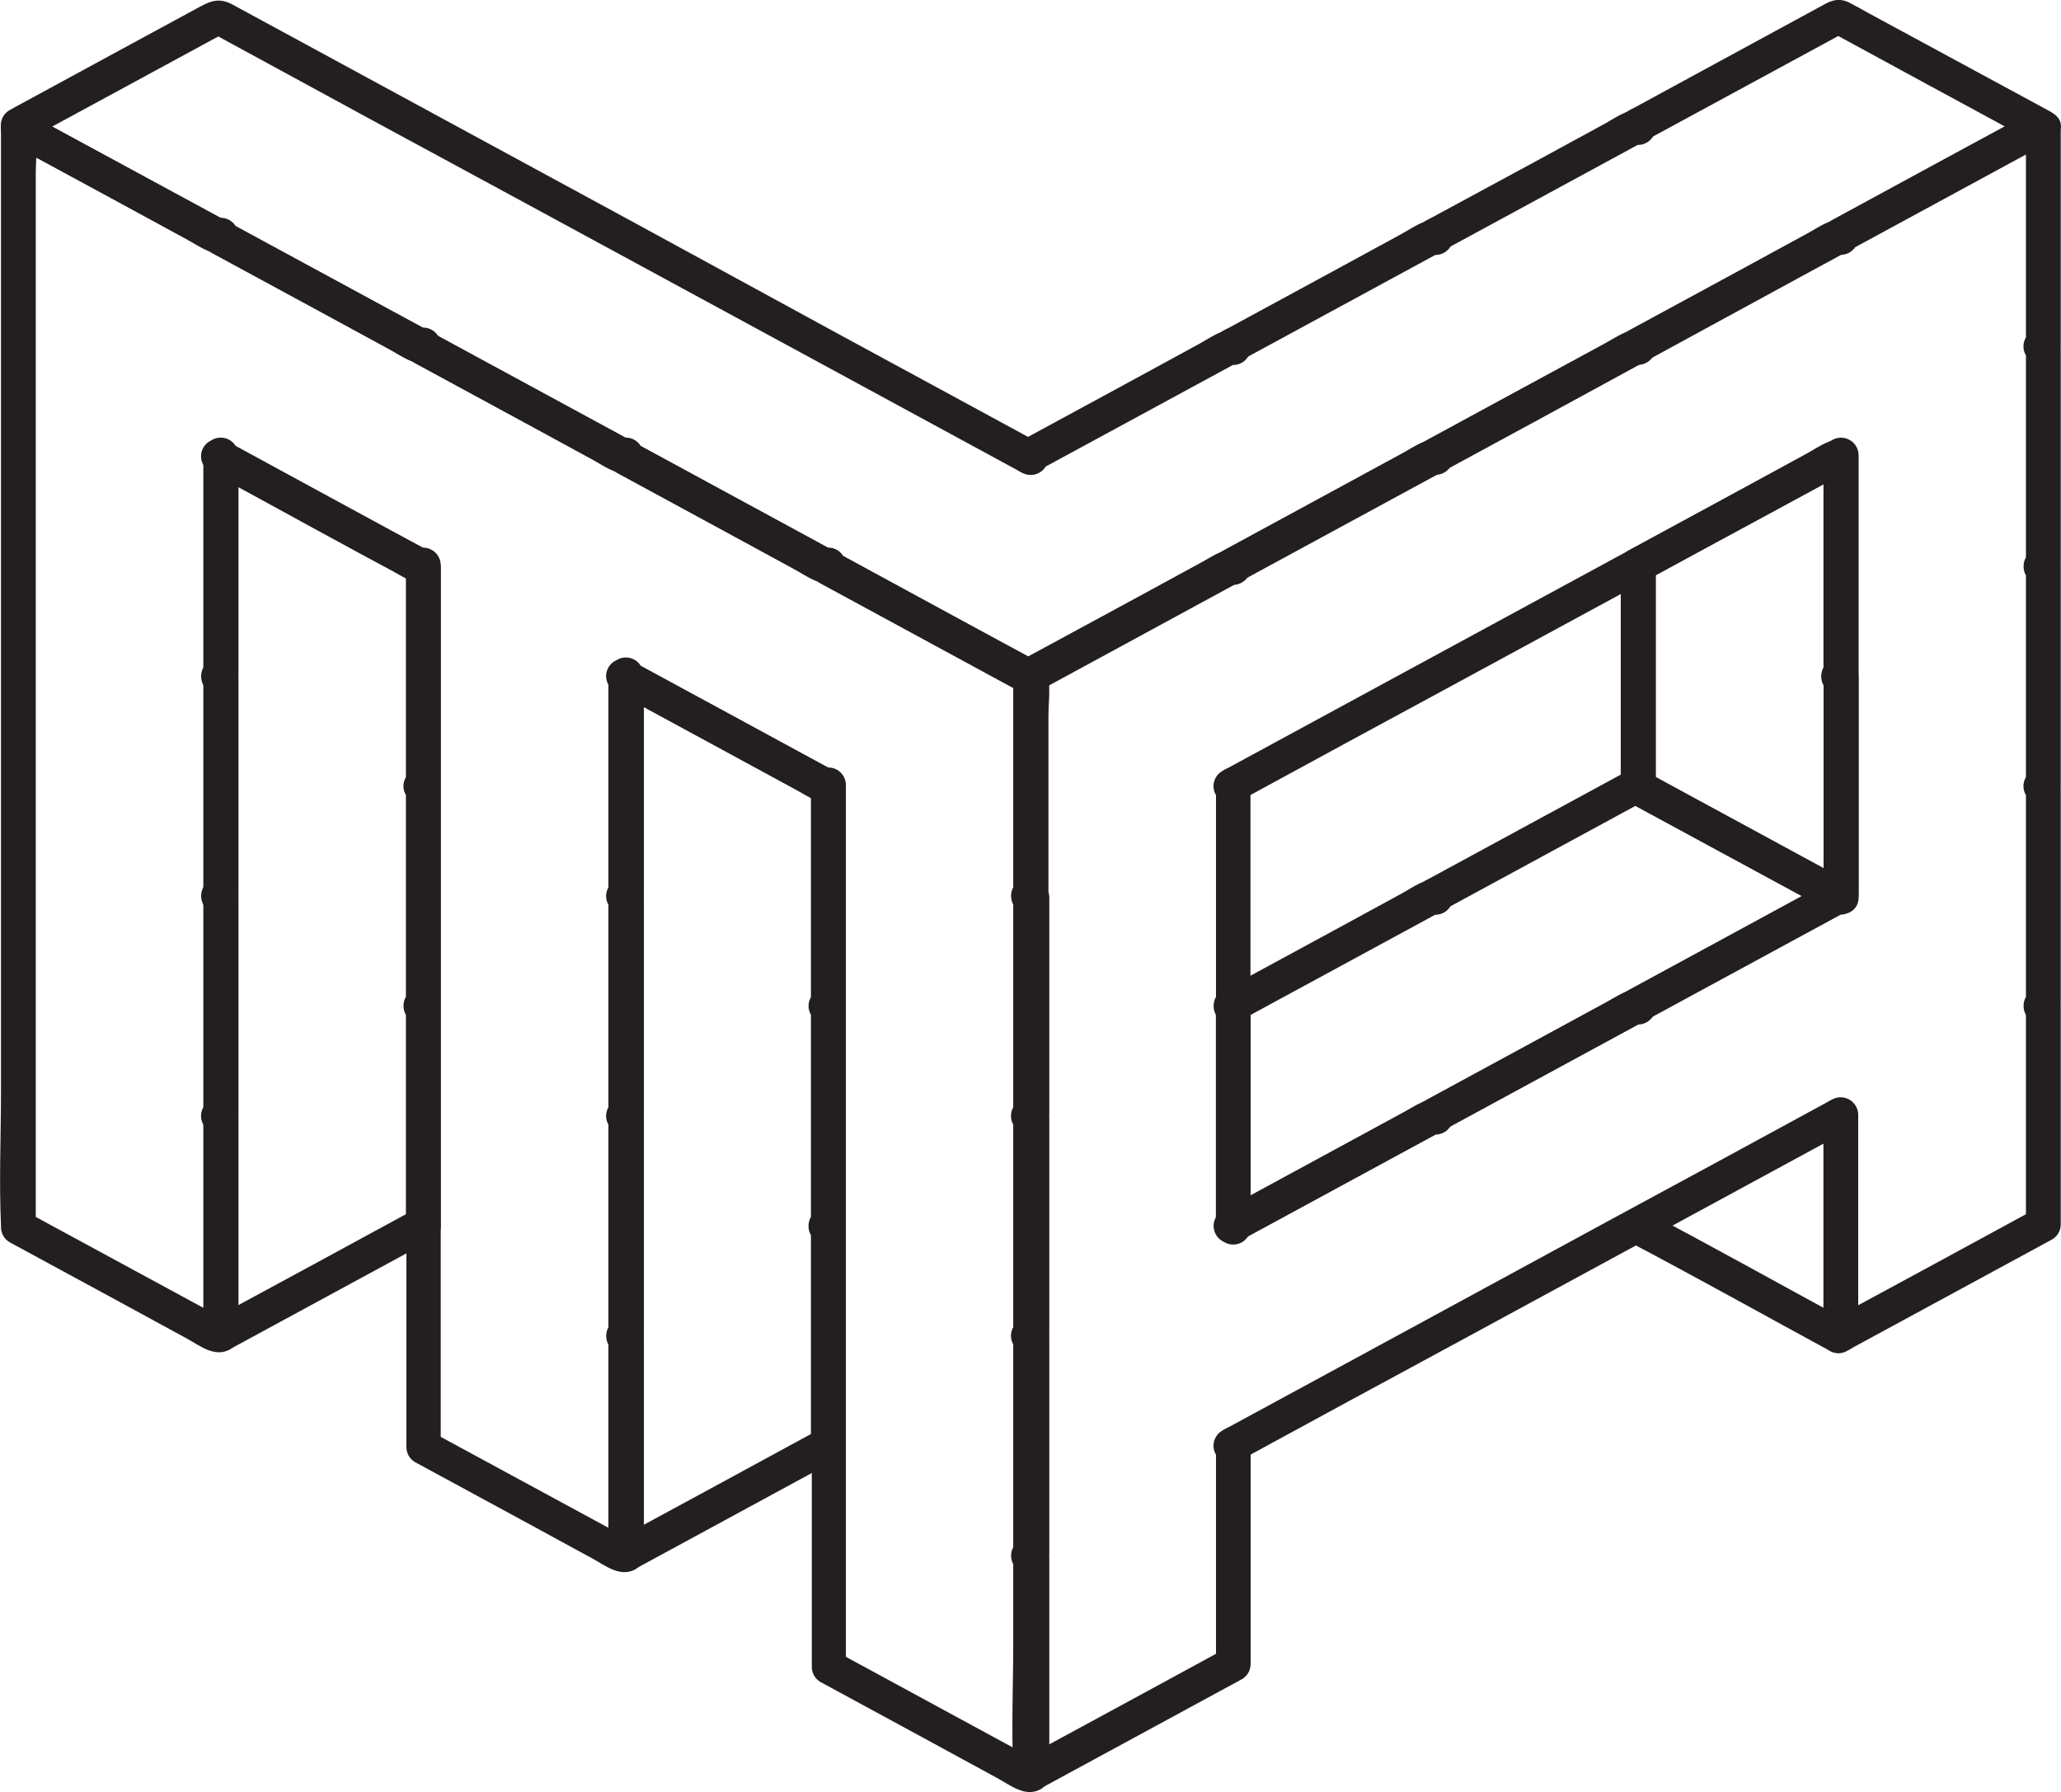
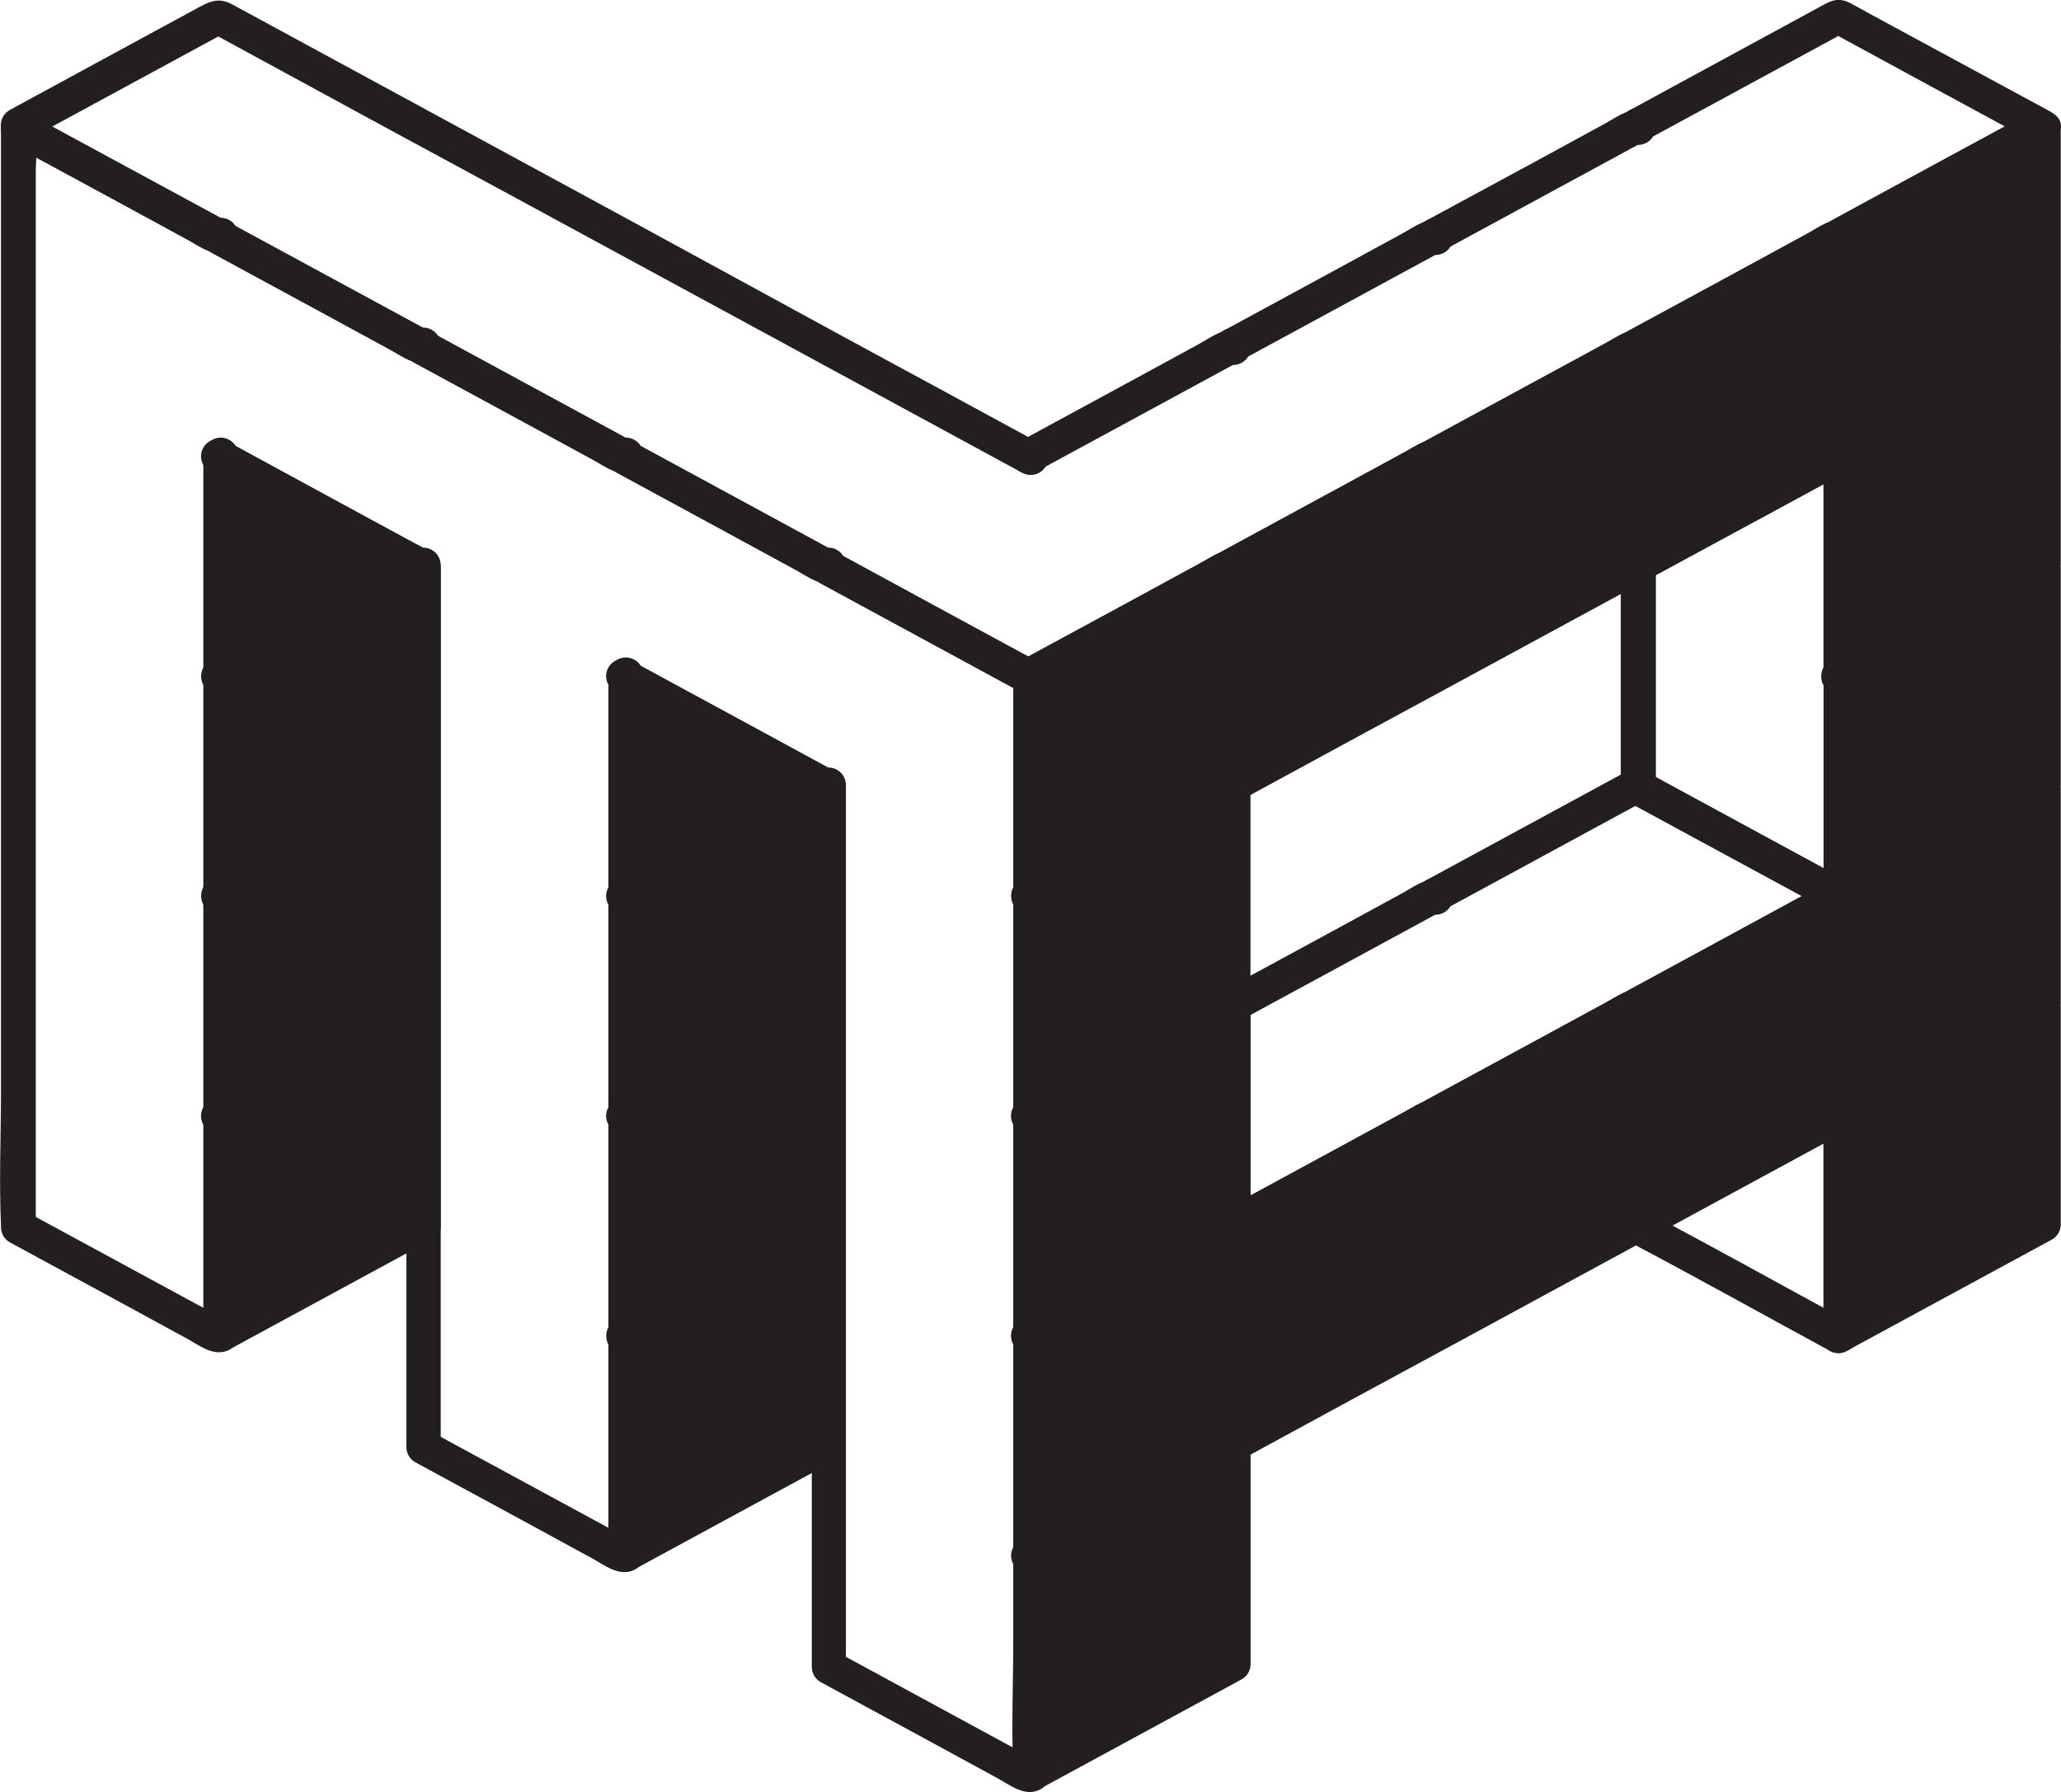
<svg xmlns="http://www.w3.org/2000/svg" viewBox="0 0 710.81 618.1">
  <defs>
    <style>.cls-1{fill:#231f20;}.cls-2{fill:none;stroke:#231f20;stroke-miterlimit:10;}</style>
  </defs>
  <g id="Layer_2" data-name="Layer 2">
    <g id="Layer_2-2" data-name="Layer 2">
      <path class="cls-1" d="M562.08,38l-.89.49A4.67,4.67,0,0,0,559.5,40a5.42,5.42,0,0,0-1.18,4.43,4.58,4.58,0,0,0,.71,2.23l.94,1.22a6.07,6.07,0,0,0,2.65,1.54l1.6.21a5.83,5.83,0,0,0,3-.82l.9-.48a4.56,4.56,0,0,0,1.68-1.55,4.58,4.58,0,0,0,1.08-2,4.52,4.52,0,0,0,.1-2.39,4.38,4.38,0,0,0-.71-2.23l-.94-1.22a5.94,5.94,0,0,0-2.64-1.54l-1.6-.21a6,6,0,0,0-3,.81Z" />
      <path class="cls-1" d="M492.23,75.9l-.89.47A6.69,6.69,0,0,0,488.58,80a4.52,4.52,0,0,0-.11,2.39,4.58,4.58,0,0,0,.71,2.23l.94,1.21a6,6,0,0,0,2.65,1.55l1.6.21a5.83,5.83,0,0,0,3-.82l.9-.47A4.53,4.53,0,0,0,500,84.72a5.33,5.33,0,0,0,1.18-4.44,4.38,4.38,0,0,0-.71-2.23l-.94-1.21a6,6,0,0,0-2.64-1.55l-1.6-.21a6,6,0,0,0-3,.82Z" />
      <path class="cls-1" d="M422.38,113.81l-.89.49a5.78,5.78,0,0,0-2.87,6,4.62,4.62,0,0,0,.71,2.24l.94,1.21a6,6,0,0,0,2.65,1.54l1.6.22a6,6,0,0,0,3-.82l.9-.49a4.48,4.48,0,0,0,1.68-1.55,5.32,5.32,0,0,0,1.18-4.43,4.38,4.38,0,0,0-.71-2.23l-.94-1.21A6,6,0,0,0,427,113.2l-1.6-.21a6,6,0,0,0-3,.82Z" />
      <path class="cls-1" d="M352.53,151.73l-.89.49a6.69,6.69,0,0,0-2.76,3.59,4.52,4.52,0,0,0-.11,2.39,4.58,4.58,0,0,0,.71,2.23l.94,1.22a6.07,6.07,0,0,0,2.65,1.54l1.6.21a5.83,5.83,0,0,0,3-.82l.9-.48a5.76,5.76,0,0,0,2.86-6,4.35,4.35,0,0,0-.71-2.23l-.94-1.22a5.94,5.94,0,0,0-2.64-1.54l-1.6-.22a6.09,6.09,0,0,0-3,.82Z" />
      <path class="cls-1" d="M562.08,265.49l-.89.49a6.69,6.69,0,0,0-2.76,3.59,4.52,4.52,0,0,0-.11,2.39,4.58,4.58,0,0,0,.71,2.23l.94,1.21a6,6,0,0,0,2.65,1.55l1.6.21a5.83,5.83,0,0,0,3-.82l.9-.49a4.45,4.45,0,0,0,1.68-1.54,4.58,4.58,0,0,0,1.08-2,4.52,4.52,0,0,0,.1-2.39,4.42,4.42,0,0,0-.71-2.24l-.94-1.21a5.94,5.94,0,0,0-2.64-1.54l-1.6-.22a6.09,6.09,0,0,0-3,.82Z" />
      <path class="cls-1" d="M492.23,303.42l-.89.49a5.78,5.78,0,0,0-2.87,6,4.62,4.62,0,0,0,.71,2.24l.94,1.21a6,6,0,0,0,2.65,1.54l1.6.22a6,6,0,0,0,3-.82l.9-.49a4.48,4.48,0,0,0,1.68-1.55,4.58,4.58,0,0,0,1.08-2,4.52,4.52,0,0,0,.1-2.39,4.38,4.38,0,0,0-.71-2.23l-.94-1.21a6,6,0,0,0-2.64-1.55l-1.6-.21a5.89,5.89,0,0,0-3,.82Z" />
      <path class="cls-1" d="M631.93,455.08l-.89.49a4.67,4.67,0,0,0-1.69,1.55,6.2,6.2,0,0,0-.47,6.66l.94,1.22a6.07,6.07,0,0,0,2.65,1.54l1.6.21a5.92,5.92,0,0,0,3-.81l.9-.49a5.76,5.76,0,0,0,2.86-6,4.38,4.38,0,0,0-.71-2.23L639.2,456a6,6,0,0,0-2.64-1.54l-1.6-.21a6,6,0,0,0-3,.81Z" />
      <path class="cls-1" d="M568.14,190.64l-.9-.49a4.35,4.35,0,0,0-2.23-.71,4.52,4.52,0,0,0-2.39.1A6.81,6.81,0,0,0,559,192.3l-.6,1.43a6,6,0,0,0,0,3.19l.6,1.44a6.09,6.09,0,0,0,2.16,2.15l.89.49a4.51,4.51,0,0,0,2.23.71,4.56,4.56,0,0,0,2.4-.11,4.47,4.47,0,0,0,2-1.07,4.64,4.64,0,0,0,1.54-1.69l.61-1.43a6.16,6.16,0,0,0,0-3.19l-.61-1.43a6,6,0,0,0-2.15-2.15Z" />
      <path class="cls-1" d="M700.89,38.46Q666.42,57.18,632,75.89c-23.21,12.61-46.39,25.28-69.63,37.81S516,138.82,492.84,151.4s-46.13,25-69.19,37.57-46,25-69,37.44l-3.05,1.66h6.05l-68.95-37.43,3,5.18v-1a6.06,6.06,0,0,0-9-5.18l-.89.49h6l-68.95-37.44,3,5.18v-1a6.06,6.06,0,0,0-9-5.18l-.89.49H218l-69-37.44,3,5.19v-1a6.06,6.06,0,0,0-9-5.18l-.89.49h6L79.19,76.88l3,5.18v-1a6.06,6.06,0,0,0-9-5.18l-.89.49h6.05L9.34,39l3,5.18v-1l-3,5.18,69-37.44H72.24q55.61,30.33,111.33,60.44Q234.47,99,285.36,126.6q33.58,18.24,67.17,36.47a6.06,6.06,0,0,0,9-5.18v-1l-3,5.19,69-37.44h-6.05l.89.49a6.06,6.06,0,0,0,9-5.18v-1l-3,5.18,68.95-37.44h-6.05l.89.49a6.06,6.06,0,0,0,9-5.18v-1l-3,5.18,68.95-37.44h-6l.89.49a6.06,6.06,0,0,0,9-5.18v-1l-3,5.18,69-37.44H631q34.89,19,69.85,37.92c6.79,3.69,12.85-6.67,6.05-10.36L644.83,4.74C642.55,3.5,640.3,2.2,638,1c-4.58-2.33-7.38-.26-11.28,1.86L591.32,22.1,562.08,38a6,6,0,0,0-3,5.19v1l9-5.18c-5.28-2.88-10.29,1.32-14.93,3.84l-23.87,13L492.23,75.9a6,6,0,0,0-3,5.18v1l9-5.18C493,74,488,78.18,483.36,80.7l-23.87,13-37.11,20.15a6,6,0,0,0-3,5.18v1l9-5.19c-5.28-2.87-10.29,1.33-14.93,3.85l-23.87,13-37.11,20.14a6,6,0,0,0-3,5.18v1l9-5.18c-23.24-12.68-46.53-25.25-69.79-37.89S242.34,89.61,219.12,77,172.8,51.86,149.65,39.28s-46.3-25.12-69.44-37.7C76-.71,73.06.09,69.18,2.2l-19,10.3L6.15,36.42,3.28,38a6,6,0,0,0-3,5.19v1a6,6,0,0,0,3,5.18L40.39,69.46l23.87,13c4.64,2.52,9.65,6.72,14.93,3.84l-9-5.18v1a6,6,0,0,0,3,5.18l37.11,20.13,23.87,13c4.65,2.52,9.65,6.72,14.93,3.84L140,119v1a6,6,0,0,0,3,5.18l37.11,20.14,23.87,13c4.64,2.52,9.65,6.72,14.93,3.85l-9-5.19v1a6,6,0,0,0,3,5.18l37.11,20.15,23.87,13c4.64,2.52,9.65,6.72,14.93,3.84l-9-5.18v1a6,6,0,0,0,3,5.18l44.43,24.12,22.53,12.23c2.94,1.6,5.35,2.41,8.73.72,1.38-.7,2.73-1.49,4.1-2.23l82.82-45,87.48-47.49L620.25,95.9l82.59-44.85,4.1-2.23C713.73,45.14,707.68,34.77,700.89,38.46Z" />
      <path class="cls-1" d="M638,380.23l-.9-.49a4.35,4.35,0,0,0-2.23-.71,4.52,4.52,0,0,0-2.39.1,6.81,6.81,0,0,0-3.59,2.76l-.6,1.44a6,6,0,0,0,0,3.19l.6,1.43A6.09,6.09,0,0,0,631,390.1l.89.49a4.41,4.41,0,0,0,2.23.71,4.56,4.56,0,0,0,2.4-.11,4.47,4.47,0,0,0,2-1.07,4.53,4.53,0,0,0,1.54-1.68l.61-1.44a6.16,6.16,0,0,0,0-3.19l-.61-1.43a6,6,0,0,0-2.15-2.15Z" />
      <path class="cls-1" d="M637.09,455.57c-23.27-12.63-46.41-25.57-69.85-37.91-6.82-3.59-12.9,6.76-6,10.37,23.43,12.34,46.57,25.27,69.85,37.91,6.79,3.68,12.85-6.68,6.05-10.37Z" />
      <path class="cls-1" d="M288.74,494l-.9-.49a4.35,4.35,0,0,0-2.23-.71,4.52,4.52,0,0,0-2.39.1,6.81,6.81,0,0,0-3.59,2.76l-.6,1.43a6,6,0,0,0,0,3.19l.6,1.44a6.09,6.09,0,0,0,2.16,2.15l.89.49a4.51,4.51,0,0,0,2.23.71,4.56,4.56,0,0,0,2.4-.11,4.47,4.47,0,0,0,2-1.07,4.53,4.53,0,0,0,1.54-1.68l.61-1.44a6.16,6.16,0,0,0,0-3.19l-.61-1.43a6,6,0,0,0-2.15-2.15Z" />
      <path class="cls-1" d="M149,418.15l-.9-.49a5.81,5.81,0,0,0-6.66.47,4.67,4.67,0,0,0-1.55,1.69l-.6,1.43a6,6,0,0,0,0,3.19l.6,1.43a6.12,6.12,0,0,0,2.16,2.16l.89.48a5.8,5.8,0,0,0,6.67-.46,4.64,4.64,0,0,0,1.54-1.69l.61-1.43a6.16,6.16,0,0,0,0-3.19l-.61-1.43a6,6,0,0,0-2.15-2.16Z" />
      <line class="cls-2" x1="704.81" y1="423.33" x2="704.81" y2="422.36" />
      <line class="cls-2" x1="704.81" y1="347.48" x2="704.81" y2="346.52" />
      <line class="cls-2" x1="704.81" y1="271.65" x2="704.81" y2="270.67" />
      <line class="cls-2" x1="704.81" y1="195.8" x2="704.81" y2="194.84" />
      <line class="cls-2" x1="704.81" y1="119.97" x2="704.81" y2="118.99" />
      <path class="cls-1" d="M431.41,499.17v-1a6.7,6.7,0,0,0-1.76-4.24,4.38,4.38,0,0,0-1.93-1.24,4.46,4.46,0,0,0-2.31-.52l-1.59.22a5.88,5.88,0,0,0-2.65,1.54l-.94,1.21a6,6,0,0,0-.82,3v1a4.51,4.51,0,0,0,.52,2.31,5.39,5.39,0,0,0,3.17,3.17,4.49,4.49,0,0,0,2.31.52L427,505a5.94,5.94,0,0,0,2.64-1.54l.94-1.21a6,6,0,0,0,.82-3Z" />
      <path class="cls-1" d="M431.41,271.65v-1a4.51,4.51,0,0,0-.52-2.31,6.18,6.18,0,0,0-5.48-3.69l-1.59.22a6,6,0,0,0-2.65,1.54l-.94,1.21a6,6,0,0,0-.82,3v1a4.46,4.46,0,0,0,.52,2.31,4.38,4.38,0,0,0,1.24,1.93,4.43,4.43,0,0,0,1.93,1.24,4.49,4.49,0,0,0,2.31.52l1.6-.21a6,6,0,0,0,2.64-1.55l.94-1.21a6,6,0,0,0,.82-3Z" />
      <path class="cls-1" d="M352.53,303.42l-.89.47c-3.95,2.08-3.86,8.26,0,10.36l.89.49-3-5.18v74.87l3-5.18-.89.49a6,6,0,0,0,0,10.36l.89.49-3-5.18v74.86l3-5.19-.89.49a6,6,0,0,0,0,10.36l.89.49-3-5.18v74.88l3-5.18-.89.48a6.05,6.05,0,0,0,0,10.37l.89.48-3-5.18V612l3-5.18-.89.49h6.05l-68.95-37.44,3,5.18V270.67a6.06,6.06,0,0,0-9-5.18l-.89.49h6l-68.95-37.44,3,5.18v-1a6.06,6.06,0,0,0-9-5.18l-.89.49a6,6,0,0,0,0,10.36l.89.49-3-5.19V308.6l3-5.18-.89.49a6,6,0,0,0,0,10.36l.89.49-3-5.18v74.85l3-5.18-.89.49a6,6,0,0,0,0,10.36l.89.49-3-5.18v74.87l3-5.18-.89.49c-3.86,2.11-3.95,8.28,0,10.36l.89.47-3-5.18v74.88l3-5.18-.89.47H218L149,494l3,5.18V194.84a6.06,6.06,0,0,0-9-5.18l-.89.49h6L79.19,152.71l3,5.18v-1a6.06,6.06,0,0,0-9-5.18l-.89.49a6,6,0,0,0,0,10.36l.89.49-3-5.18v74.87l3-5.18-.89.49c-3.86,2.11-3.95,8.28,0,10.36l.89.48-3-5.19V308.6l3-5.18-.89.47c-3.95,2.08-3.86,8.26,0,10.36l.89.49-3-5.18v74.87l3-5.18-.89.49a6,6,0,0,0,0,10.36l.89.49-3-5.18v74.86l3-5.19-.89.49h6.05L9.34,418.14l3,5.18V59.72c0-4.76.73-10.18,0-14.91a5.14,5.14,0,0,1,0-.68l-9,5.18L72.22,86.74q34.82,18.92,69.64,37.79t69.47,37.72q34.59,18.81,69.19,37.57t69,37.44c1,.55,2,1.11,3,1.65l-3-5.19V308.6c0,7.72,12,7.73,12,0V233.72a6,6,0,0,0-3-5.18c-23.39-12.31-46.49-25.21-69.72-37.83S242.56,165.57,219.41,153s-46.24-25.09-69.35-37.65-46-25-69-37.46L12.21,40.51,9.34,39a6.07,6.07,0,0,0-9,5.18V376.46c0,15.33-.7,30.86,0,46.18,0,.22,0,.45,0,.68a6,6,0,0,0,3,5.18l37.11,20.14,23.87,13c4.64,2.52,9.65,6.72,14.93,3.84a6,6,0,0,0,3-5.18V385.41a6,6,0,0,0-3-5.18l-.9-.49V390.1l.9-.49a6,6,0,0,0,3-5.18V309.56a6,6,0,0,0-3-5.18l-.9-.49v10.36l.9-.47a6,6,0,0,0,3-5.18V233.72a6,6,0,0,0-3-5.18l-.9-.47v10.36l.9-.48a6,6,0,0,0,3-5.19V157.89a6,6,0,0,0-3-5.18l-.9-.49v10.36l.9-.48-9-5.19v1a6,6,0,0,0,3,5.18l37.11,20.15,23.87,13c4.64,2.52,9.65,6.72,14.93,3.84l-9-5.18V499.17a6,6,0,0,0,3,5.18l37.11,20.13,23.87,13c4.68,2.54,9.59,6.67,14.93,3.86a6,6,0,0,0,3-5.18V461.24a6,6,0,0,0-3-5.18l-.9-.47V466l.9-.49a6,6,0,0,0,3-5.18V385.41a6,6,0,0,0-3-5.18l-.9-.49V390.1l.9-.49a6,6,0,0,0,3-5.18V309.58a6,6,0,0,0-3-5.19l-.9-.48v10.36l.9-.49a6,6,0,0,0,3-5.18V233.72a6,6,0,0,0-3-5.18l-.9-.48v10.36l.9-.49-9-5.18v1a6,6,0,0,0,3,5.19l37.11,20.14,23.87,13c4.64,2.52,9.65,6.72,14.93,3.84l-9-5.18V575a6,6,0,0,0,3,5.18l37.11,20.15,23.87,13c4.64,2.52,9.65,6.72,14.93,3.84a6,6,0,0,0,3-5.18V537.09a6,6,0,0,0-3-5.18l-.9-.49v10.37l.9-.49a6,6,0,0,0,3-5.18V461.24a6,6,0,0,0-3-5.18l-.9-.49v10.36l.9-.48a6,6,0,0,0,3-5.18V385.41a6,6,0,0,0-3-5.18l-.9-.49V390.1l.9-.49a6,6,0,0,0,3-5.18V309.56a6,6,0,0,0-3-5.18l-.9-.49v10.36l.9-.47C365.43,310.18,359.37,299.82,352.53,303.42Z" />
+       <polygon class="cls-1" points="146.01 270.67 145.12 271.16 146.01 271.65 146.01 346.52 145.12 347 146.01 347.48 146.01 422.36 145.12 422.85 76.16 460.27 76.16 157.89 145.12 195.33 146.01 195.8 146.01 270.67" />
      <path class="cls-1" d="M143,265.49l-.89.49a6,6,0,0,0,0,10.36l.89.49-3-5.18v74.87l3-5.18-.89.47c-4,2.09-3.86,8.26,0,10.37l.89.48-3-5.18v74.88l3-5.18q-34.87,19-69.85,37.9l9,5.19V157.89l-9,5.18C96.41,175.71,119.55,188.64,143,201l-3-5.18v74.87c0,7.72,12,7.74,12,0V195.8a6,6,0,0,0-3-5.18c-23.44-12.34-46.57-25.27-69.85-37.91a6.06,6.06,0,0,0-9,5.18V460.27a6.07,6.07,0,0,0,9,5.18q34.92-19,69.85-37.91a6,6,0,0,0,3-5.18V347.48a6,6,0,0,0-3-5.18l-.9-.49v10.37l.9-.48a6,6,0,0,0,3-5.18V271.65a6,6,0,0,0-3-5.18l-.9-.49v10.36l.9-.49C155.82,272.16,149.77,261.79,143,265.49Z" />
+       <polygon class="cls-1" points="285.71 346.51 284.82 347 285.71 347.48 285.71 422.36 284.82 422.85 285.71 423.32 285.71 498.19 284.82 498.68 215.86 536.12 215.86 233.72 284.82 271.16 285.71 271.65 285.71 346.51" />
      <path class="cls-1" d="M282.68,341.33l-.89.48a6.05,6.05,0,0,0,0,10.37l.89.48-3-5.18v74.88l3-5.18-.89.48c-3.86,2.11-4,8.29,0,10.37l.89.47-3-5.18v74.87l3-5.18q-34.89,19-69.85,37.93l9,5.18V233.72l-9,5.19q34.93,19,69.85,37.92l-3-5.18v74.86c0,7.72,12,7.73,12,0V271.65a6,6,0,0,0-3-5.18q-34.89-19-69.85-37.93a6.07,6.07,0,0,0-9,5.18v302.4a6.07,6.07,0,0,0,9,5.18q34.92-19,69.85-37.93a6,6,0,0,0,3-5.18V423.32a6,6,0,0,0-3-5.18l-.9-.48V428l.9-.49a6,6,0,0,0,3-5.18V347.48a6,6,0,0,0-3-5.18l-.9-.49v10.37l.9-.49C295.52,348,289.47,337.62,282.68,341.33Z" />
+       <path class="cls-1" d="M704.81,44.13l-.89-.49L635,81.08v1l-.89-.49-69,37.44v1l-.89-.49-69,37.43v1l-.89-.49-69,37.44v1l-.89-.47-69,37.43V612l69-37.44.89-.49V499.17l-.89-.49.89-.49,69-37.42.89-.49,69-37.43.89-.49,69-37.44.89-.49v75.84l69-37.42.89-.49V347.48l-.89-.48.89-.48V271.65l-.89-.49.89-.49V195.8l-.89-.47.89-.49V120l-.89-.49.89-.49ZM635,309.56l-.89-.49-69,37.44v1l-.89-.48-69,37.43v1l-.89-.49-69,37.44v1l-.89-.48.89-.49V347.48l-.89-.48.89-.48V271.65l-.89-.49.89-.49,69-37.43.89-.49,69-37.42.89-.49,69-37.44.89-.49Z" />
      <path class="cls-1" d="M638,304.38c-5.28-2.88-10.29,1.32-14.93,3.84l-23.87,13-37.11,20.15a6,6,0,0,0-3,5.18v1l9-5.18c-5.28-2.87-10.29,1.32-14.93,3.84l-23.87,13-37.11,20.14a6,6,0,0,0-3,5.18v1l9-5.18c-5.28-2.88-10.29,1.32-14.93,3.84l-23.87,13-37.11,20.15a6,6,0,0,0-3,5.18v1l9-5.18-.9-.49V428l.9-.49a6,6,0,0,0,3-5.18V347.48a6,6,0,0,0-3-5.18l-.9-.49v10.37l.9-.48a6,6,0,0,0,3-5.18V271.65a6,6,0,0,0-3-5.18l-.9-.49v10.36q37.74-20.56,75.54-41l83.85-45.51Q612.46,176,638,162.1l-9-5.19V309.56c0,7.72,12,7.73,12,0V156.91a6.06,6.06,0,0,0-9-5.18q-37.73,20.58-75.53,41-41.92,22.74-83.86,45.51Q447,252.12,421.49,266a6,6,0,0,0,0,10.36l.89.49-3-5.18v74.87l3-5.18-.89.47c-3.95,2.09-3.86,8.26,0,10.37l.89.48-3-5.18v74.88l3-5.18-.89.48a6.05,6.05,0,0,0,0,10.37l.89.49a6.07,6.07,0,0,0,9-5.19v-1l-3,5.18,68.95-37.44h-6.05l.89.49a6.06,6.06,0,0,0,9-5.18v-1l-3,5.18,68.95-37.43h-6l.89.48a6.06,6.06,0,0,0,9-5.18v-1l-3,5.18,69-37.44H631l.89.49C638.72,318.44,644.78,308.08,638,304.38Z" />
      <path class="cls-1" d="M707.84,39c-5.28-2.88-10.29,1.32-14.93,3.84L669,55.75,631.93,75.9a6,6,0,0,0-3,5.18v1l9-5.18c-5.28-2.88-10.29,1.32-14.93,3.84l-23.87,13-37.11,20.15a6,6,0,0,0-3,5.18v1l9-5.19c-5.28-2.87-10.29,1.33-14.93,3.85l-23.87,13-37.11,20.14a6,6,0,0,0-3,5.18v1l9-5.18C493,149.83,488,154,483.36,156.55l-23.87,13-37.11,20.15a6,6,0,0,0-3,5.18v1l9-5.18c-5.34-2.81-10.25,1.32-14.93,3.86l-23.87,13-37.11,20.14a6,6,0,0,0-3,5.18V565.09c0,15.34-.7,30.86,0,46.18,0,.23,0,.45,0,.68a6.06,6.06,0,0,0,9,5.18q34.92-19,69.85-37.92a6,6,0,0,0,3-5.19V499.17a6,6,0,0,0-3-5.18l-.9-.49v10.36q37.72-20.58,75.54-41l83.85-45.53q25.53-13.86,51.06-27.72l-9-5.18v75.84a6.07,6.07,0,0,0,9,5.18q34.92-19,69.85-37.91a6,6,0,0,0,3-5.18V347.48a6,6,0,0,0-3-5.18l-.9-.49v10.37l.9-.48a6,6,0,0,0,3-5.18V271.65a6,6,0,0,0-3-5.18l-.9-.49v10.36l.9-.49a6,6,0,0,0,3-5.18V195.8a6,6,0,0,0-3-5.18l-.9-.47v10.36l.9-.49a6,6,0,0,0,3-5.18V120a6,6,0,0,0-3-5.19l-.9-.48v10.36l.9-.49a6,6,0,0,0,3-5.18V44.13c0-7.72-12-7.73-12,0V119l3-5.18-.89.49a6,6,0,0,0,0,10.36l.89.49-3-5.18v74.87l3-5.18-.89.49c-3.86,2.1-3.95,8.28,0,10.36l.89.47-3-5.18v74.87l3-5.18-.89.49a6,6,0,0,0,0,10.36l.89.49-3-5.18v74.87l3-5.18-.89.47c-3.95,2.09-3.86,8.26,0,10.37l.89.48-3-5.18v74.88l3-5.18q-34.87,19-69.85,37.9l9,5.19V384.43a6.06,6.06,0,0,0-9-5.18q-37.73,20.58-75.53,41Q514.48,443,472.54,465.79,447,479.64,421.49,493.5a6,6,0,0,0,0,10.36l.89.49-3-5.18V574l3-5.18q-34.89,19-69.85,37.93l9,5.18V248.35c0-4.73.78-10.22,0-14.91a5.14,5.14,0,0,1,0-.68l-3,5.19,69-37.44h-6.05l.89.47a6.07,6.07,0,0,0,9-5.18v-1l-3,5.18,68.95-37.44h-6.05l.89.49a6.06,6.06,0,0,0,9-5.18v-1l-3,5.19,68.95-37.44h-6l.89.49a6.06,6.06,0,0,0,9-5.18v-1l-3,5.18,69-37.44H631l.89.49a6.06,6.06,0,0,0,9-5.18v-1l-3,5.18,69-37.44h-6.05l.89.49C708.57,53,714.63,42.65,707.84,39Z" />
      <path class="cls-1" d="M631,303.89l-75.12,40.79-82.2,44.62-51.34,27.88,9,5.18V346.52l-3,5.18,68.95-37.43h-6.05l.89.49a6.06,6.06,0,0,0,9-5.18v-1l-3,5.18,68.95-37.44h-6q34.88,19,69.85,37.91c6.79,3.69,12.85-6.67,6.05-10.36L575,270.18c-2.28-1.24-4.53-2.54-6.84-3.71-4.58-2.33-7.38-.26-11.28,1.86l-35.39,19.21-29.24,15.88a6,6,0,0,0-3,5.18v1l9-5.19c-5.28-2.87-10.29,1.33-14.93,3.85l-23.87,13-37.11,20.14a6,6,0,0,0-3,5.18v75.84a6.07,6.07,0,0,0,9,5.18l75.12-40.79,82.2-44.63,51.33-27.87C643.88,310.56,637.83,300.2,631,303.89Z" />
      <path class="cls-1" d="M631.93,227.58l-.89.49c-3.86,2.11-3.95,8.28,0,10.36l.89.48-3-5.19V308.6l3-5.18-.89.47h6.05l-69-37.42,3,5.18V194.84l-3,5.18,69-37.44H631l.89.49-3-5.18v74.87c0,7.73,12,7.74,12,0V157.89a6,6,0,0,0-3-5.18c-5.28-2.88-10.29,1.32-14.93,3.84l-23.87,13-37.11,20.15a6,6,0,0,0-3,5.18v76.81a6,6,0,0,0,3,5.18L599.19,297l23.87,12.95c4.68,2.54,9.59,6.67,14.93,3.86a6,6,0,0,0,3-5.18V233.72a6,6,0,0,0-3-5.18l-.9-.47v10.36l.9-.48C644.77,234.25,638.72,223.88,631.93,227.58Z" />
    </g>
  </g>
</svg>
